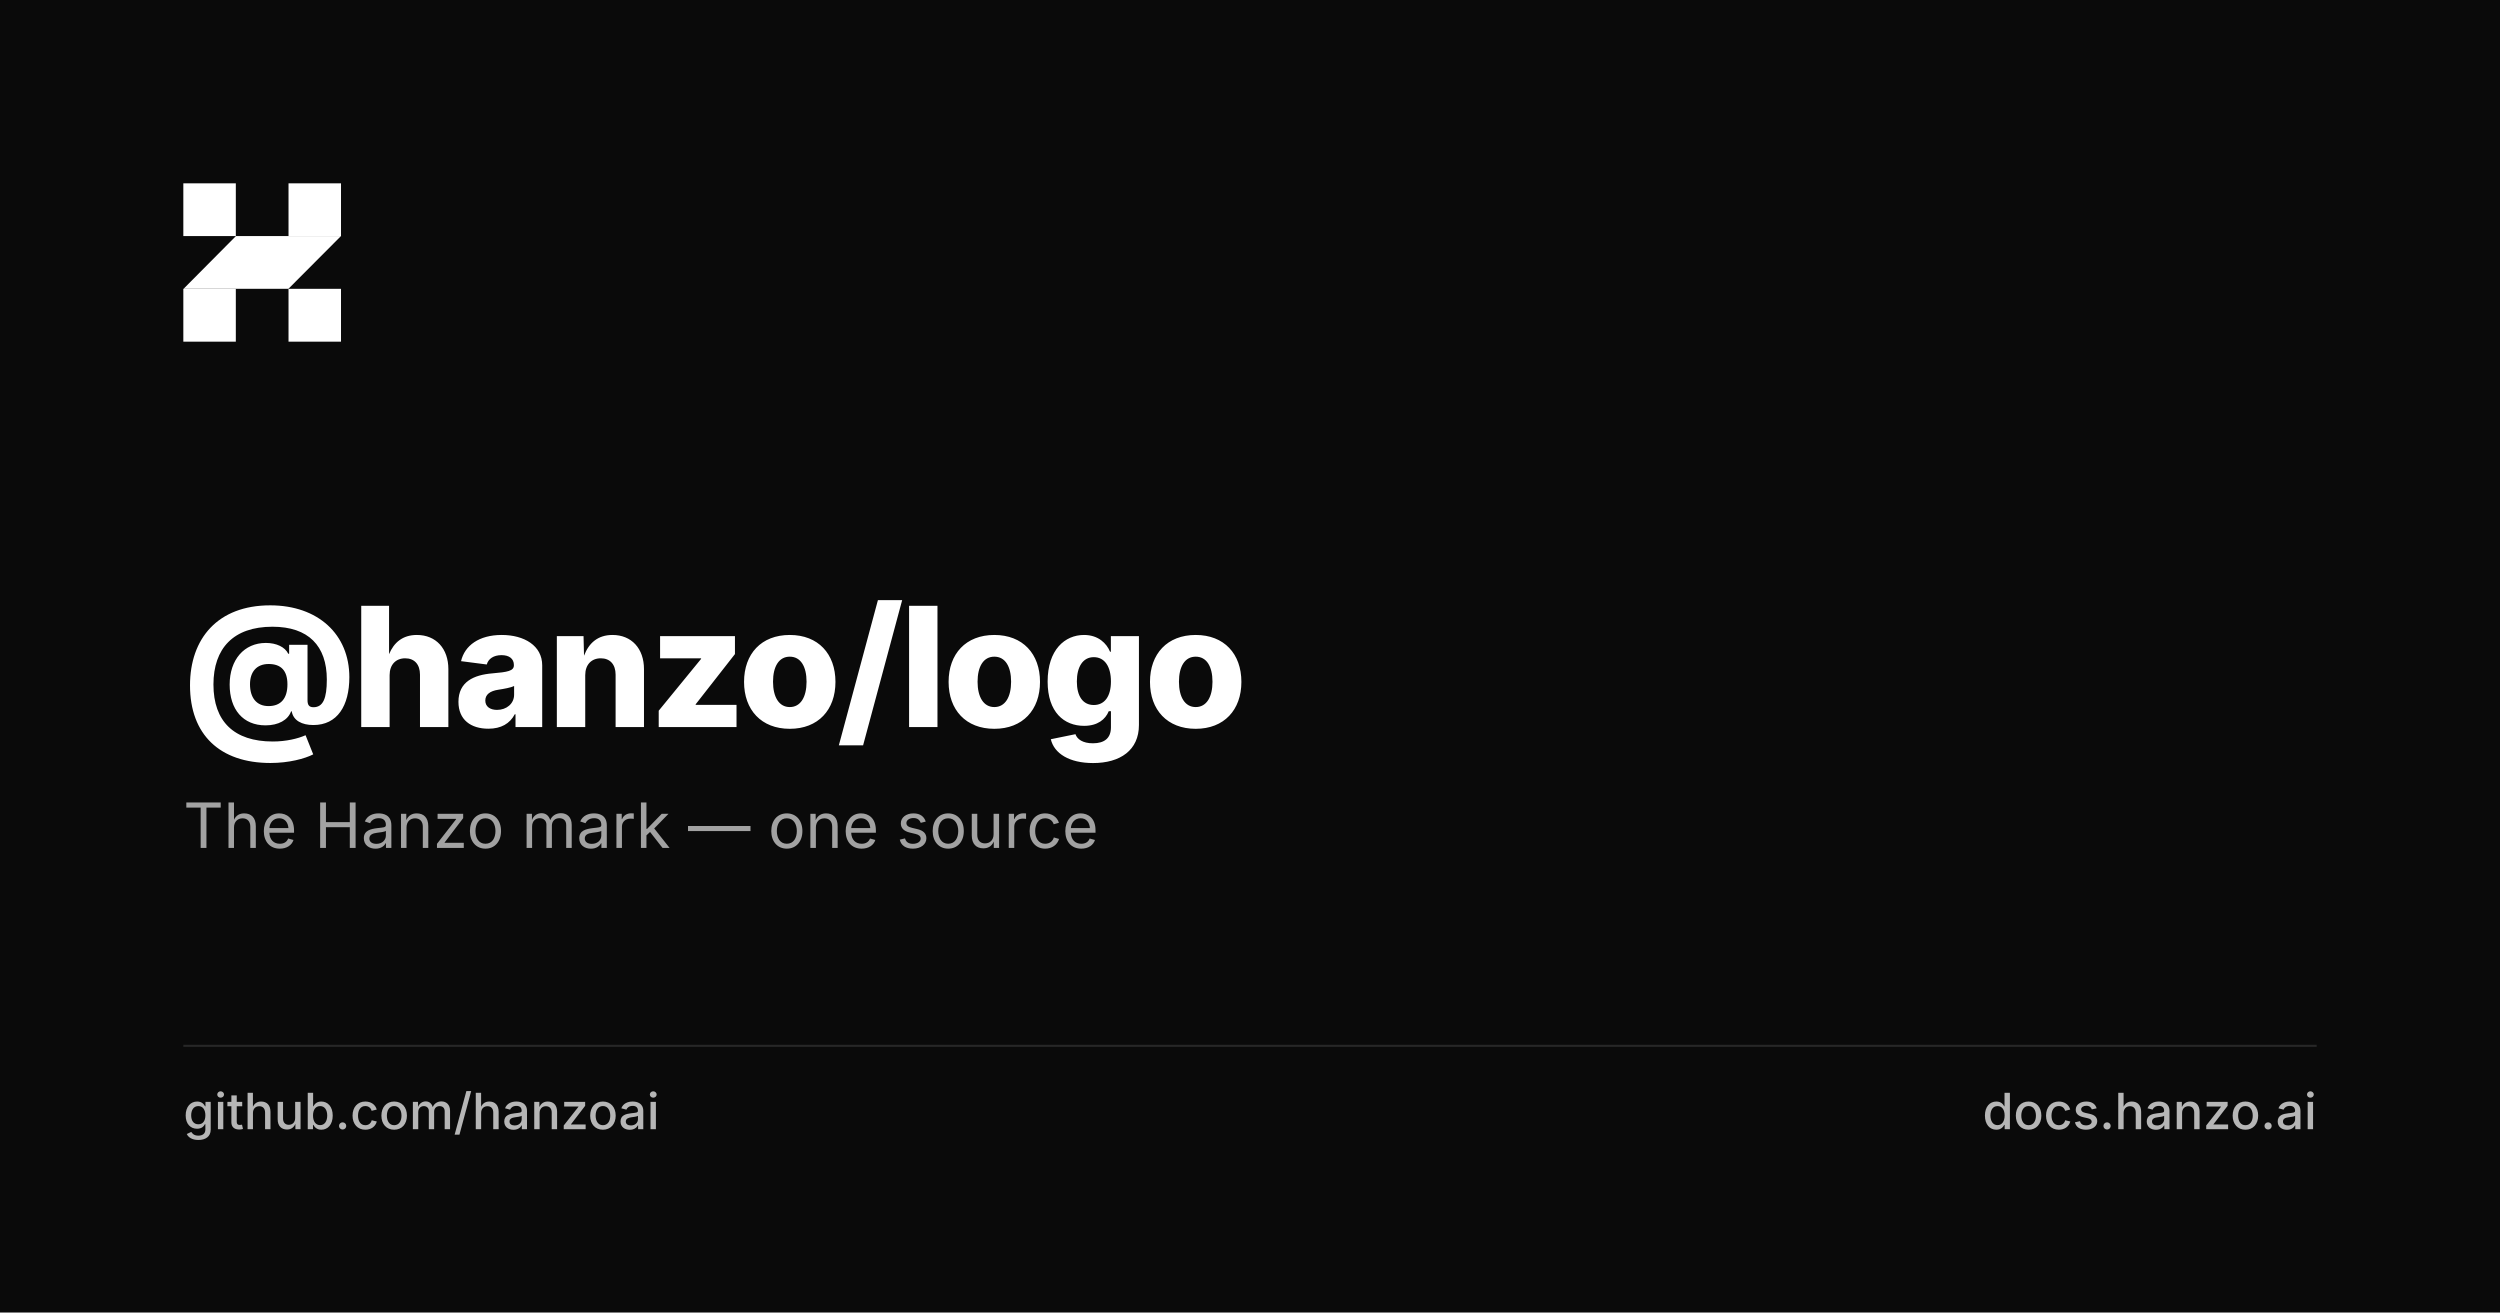
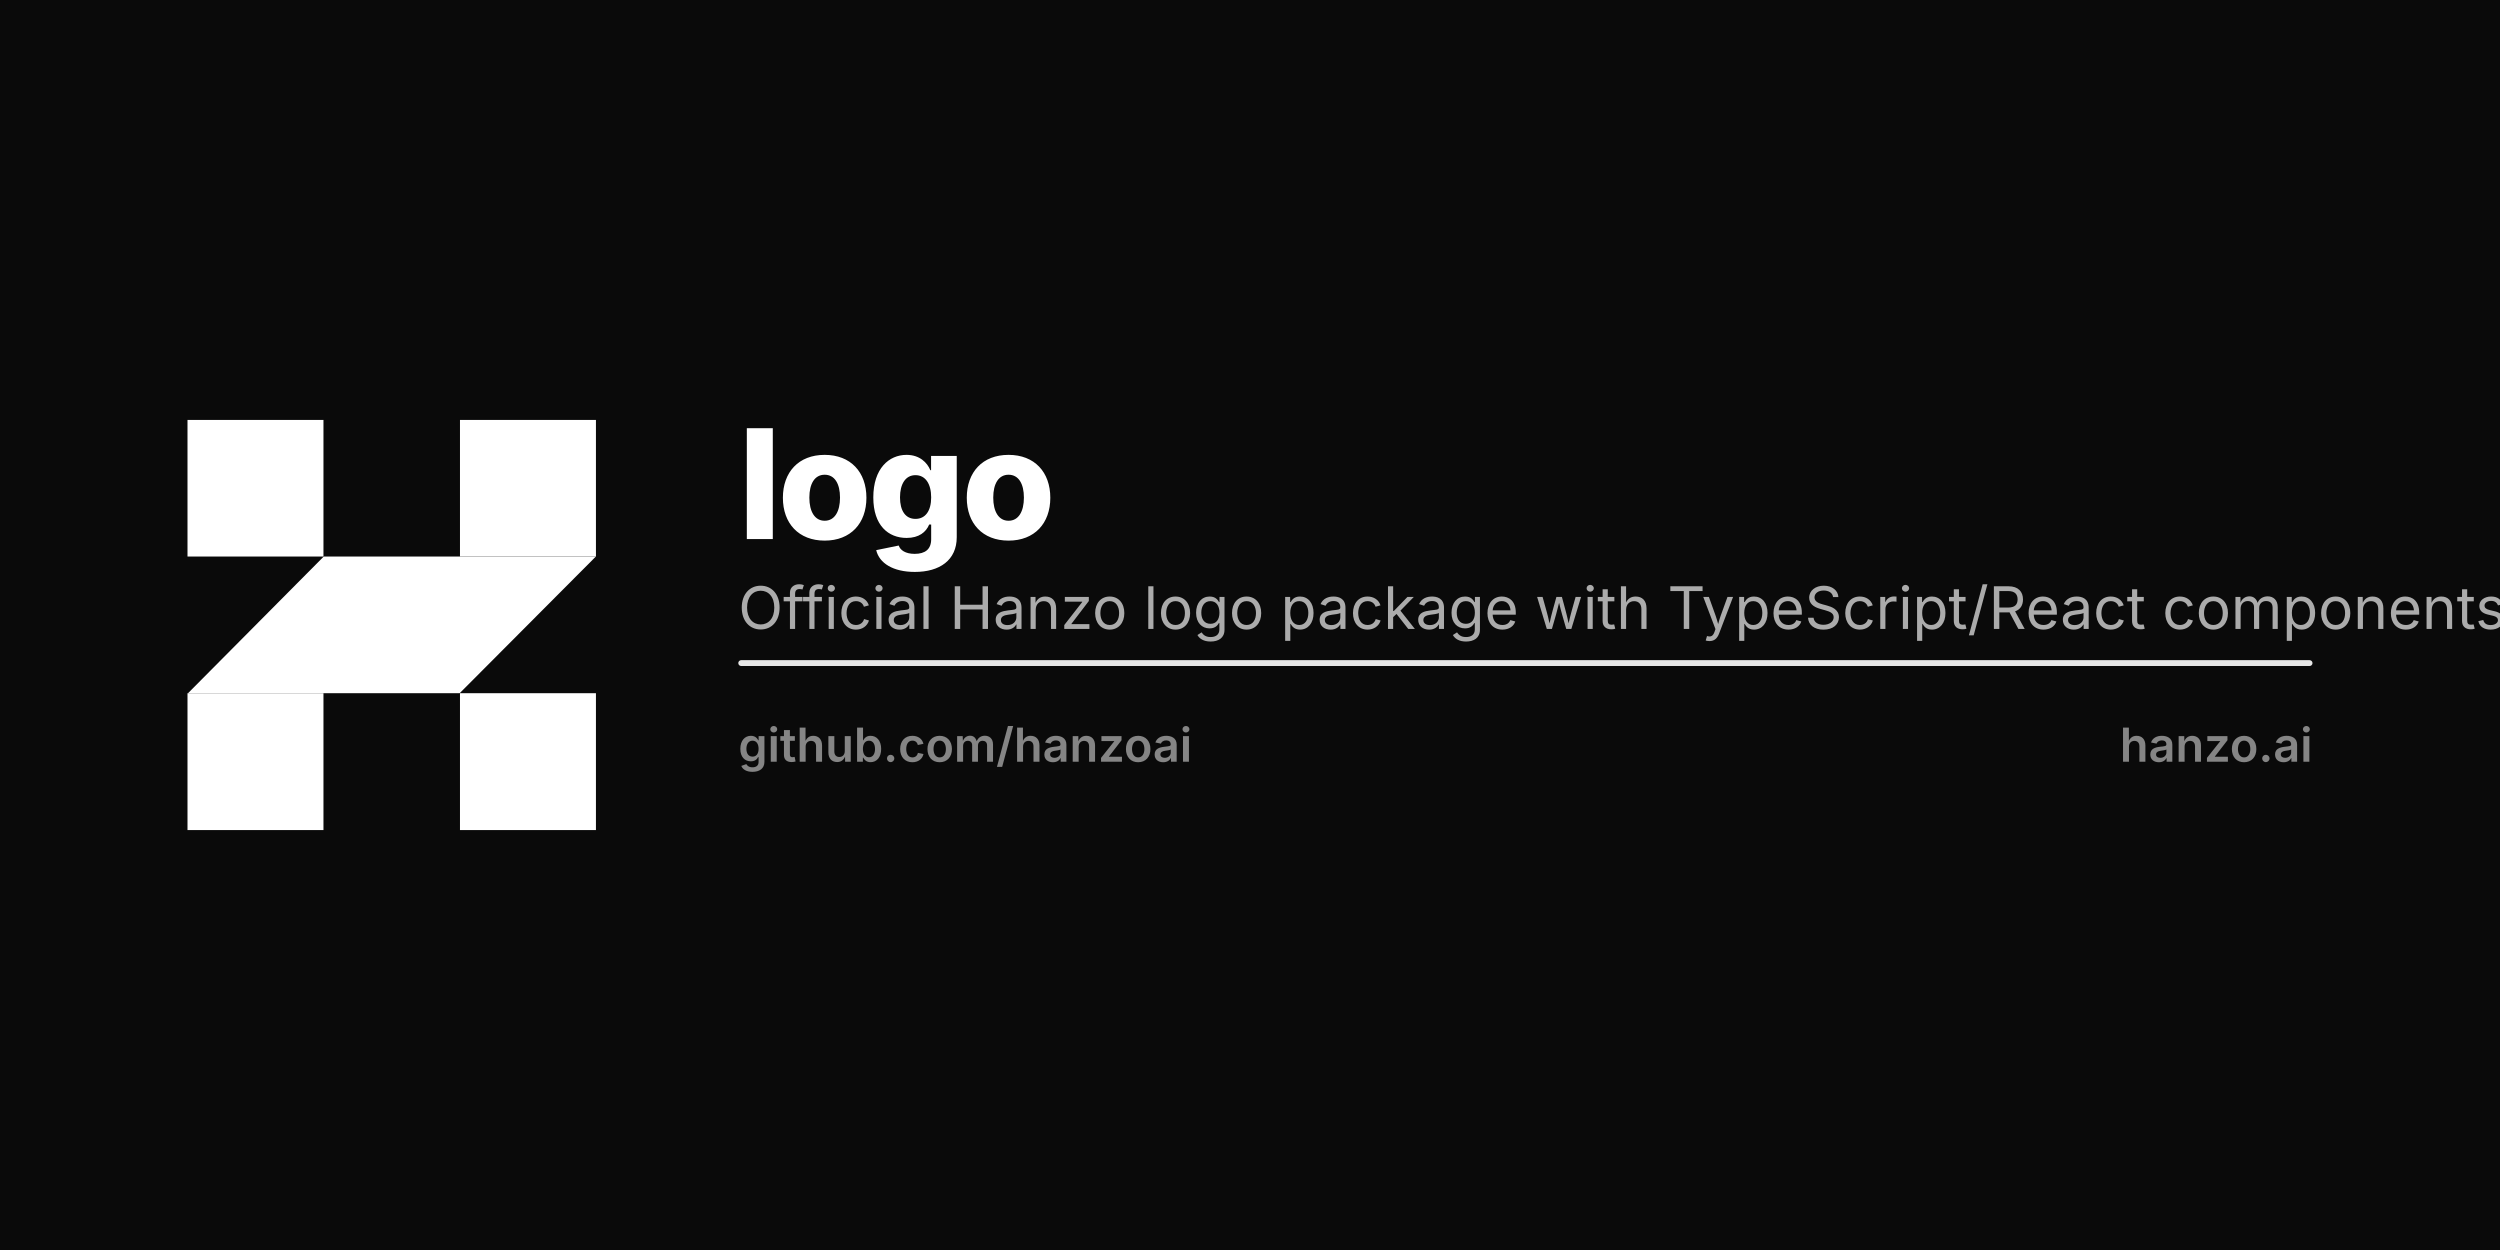
- <svg xmlns="http://www.w3.org/2000/svg" width="1200" height="630" viewBox="0 0 1200 630" role="img" aria-label="@hanzo/logo">
-   <rect width="1200" height="630" fill="#0A0A0A" />
-   <g transform="translate(88,88) scale(1.134328)" fill="#FFFFFF">
-     <path d="M22.21 67V44.637H0V67H22.21Z" />
-     <path d="M66.704 22.318H22.253L0.088 44.637H44.463L66.704 22.318Z" />
-     <path d="M22.21 0H0V22.318H22.21V0Z" />
-     <path d="M66.72 0H44.51V22.318H66.72V0Z" />
-     <path d="M66.72 67V44.637H44.51V67H66.72Z" />
-   </g>
-   <text x="88" y="349" font-family="'Inter','SF Pro Display','Helvetica Neue',Arial,sans-serif" font-size="80" font-weight="800" letter-spacing="-2" fill="#FFFFFF">@hanzo/logo</text>
-   <text x="88" y="407" font-family="'Inter','SF Pro Display','Helvetica Neue',Arial,sans-serif" font-size="30" font-weight="400" fill="#FFFFFF" opacity="0.62">The Hanzo mark — one source</text>
-   <line x1="88" y1="502" x2="1112" y2="502" stroke="#FFFFFF" stroke-opacity="0.12" />
-   <text x="88" y="542" font-family="'Inter','SF Pro Display','Helvetica Neue',Arial,sans-serif" font-size="24" font-weight="500" fill="#FFFFFF" opacity="0.7">github.com/hanzoai</text>
-   <text x="1112" y="542" font-family="'Inter','SF Pro Display','Helvetica Neue',Arial,sans-serif" font-size="24" font-weight="500" fill="#FFFFFF" opacity="0.7" text-anchor="end">docs.hanzo.ai</text>
+ <svg xmlns="http://www.w3.org/2000/svg" width="1280" height="640" viewBox="0 0 1280 640" role="img" aria-label="logo">
+   <rect width="1280" height="640" fill="#0A0A0A" />
+   <svg x="96" y="215" width="210" height="210" viewBox="0 0 67 67">
+     <path d="M22.21 67V44.637H0V67H22.21Z" fill="#fff" />
+     <path d="M66.704 22.318H22.253L0.088 44.637H44.463L66.704 22.318Z" fill="#fff" />
+     <path d="M22.21 0H0V22.318H22.21V0Z" fill="#fff" />
+     <path d="M66.72 0H44.51V22.318H66.72V0Z" fill="#fff" />
+     <path d="M66.72 67V44.637H44.51V67H66.72Z" fill="#fff" />
+   </svg>
+   <text x="378" y="276" font-family="Inter,system-ui,-apple-system,sans-serif" font-size="78" font-weight="800" letter-spacing="-2" fill="#ffffff">logo</text>
+   <text x="378" y="322" font-family="Inter,system-ui,sans-serif" font-size="30" fill="#ffffff" opacity=".66">Official Hanzo logo package with TypeScript/React components and utiliti</text>
+   <rect x="378" y="338" width="806" height="3" rx="1.5" fill="#ffffff" opacity=".9" />
+   <text x="378" y="390" font-family="Inter,system-ui,sans-serif" font-size="24" font-weight="600" fill="#ffffff" opacity=".5">github.com/hanzoai</text>
+   <text x="1184" y="390" text-anchor="end" font-family="Inter,system-ui,sans-serif" font-size="24" font-weight="600" fill="#ffffff" opacity=".5">hanzo.ai</text>
</svg>
